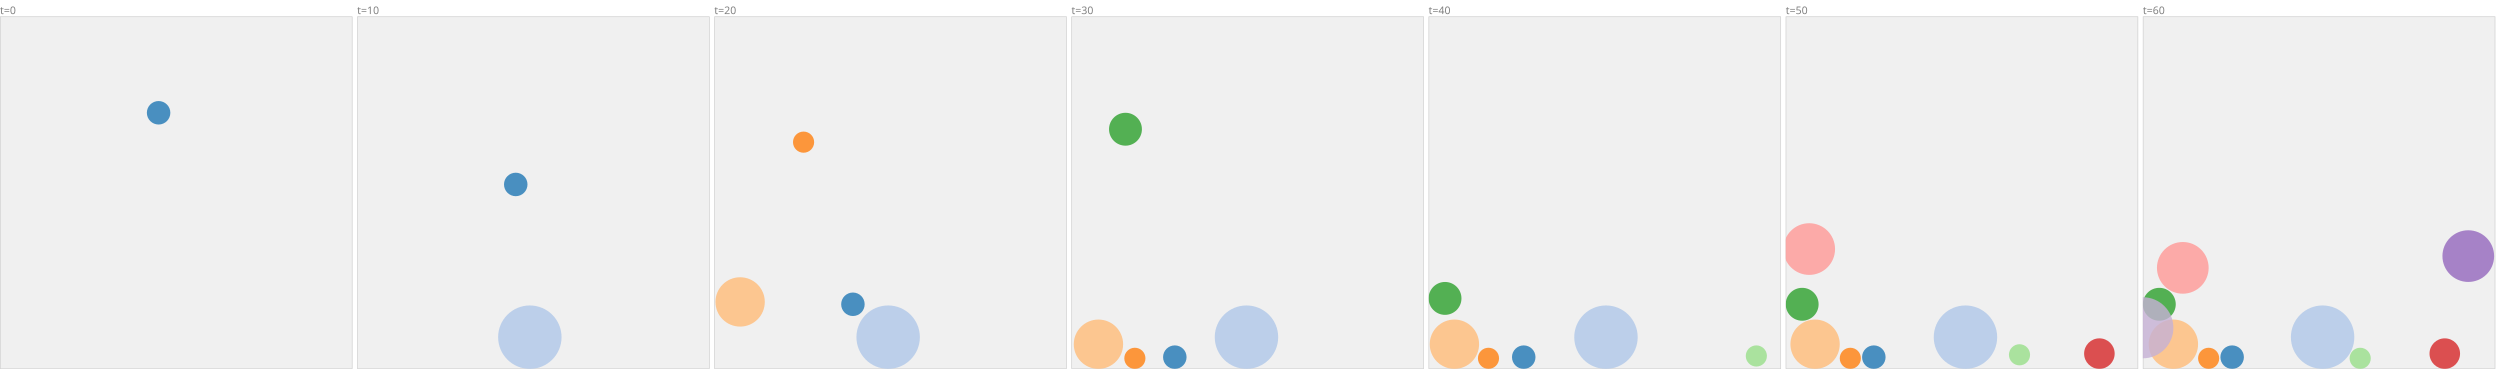
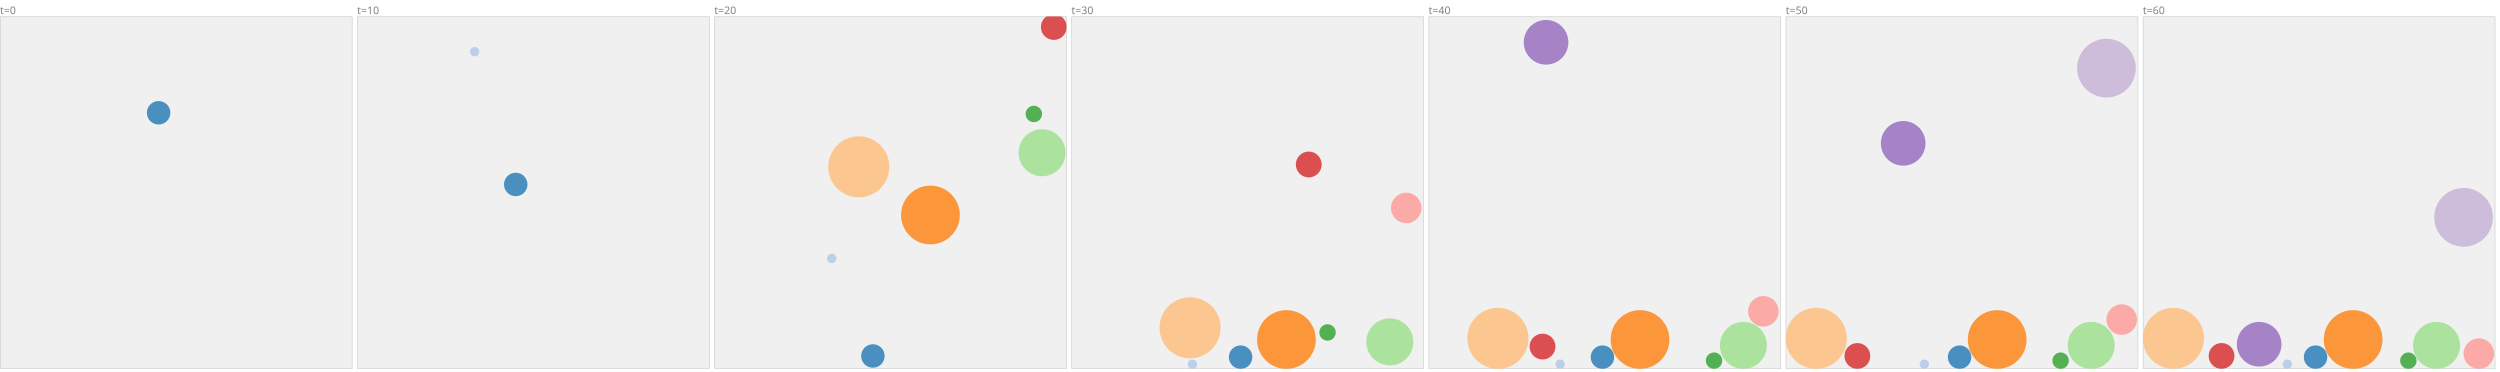
<svg xmlns="http://www.w3.org/2000/svg" width="2128" height="316">
  <text x="0" y="12" font-size="9" font-family="sans-serif" fill="gray">t=0</text>
  <g transform="translate(0, 14)">
    <svg width="300" height="300" viewBox="0 0 300 300">
      <rect width="300" height="300" fill="#f0f0f0" stroke="#ccc" />
      <circle cx="135" cy="82" r="10" fill="rgb(31,119,180)" opacity="0.8" />
    </svg>
  </g>
  <text x="304" y="12" font-size="9" font-family="sans-serif" fill="gray">t=10</text>
  <g transform="translate(304, 14)">
    <svg width="300" height="300" viewBox="0 0 300 300">
      <rect width="300" height="300" fill="#f0f0f0" stroke="#ccc" />
      <circle cx="135" cy="143" r="10" fill="rgb(31,119,180)" opacity="0.8" />
-       <circle cx="147" cy="273" r="27" fill="rgb(175,199,232)" opacity="0.8" />
+       <circle cx="100" cy="30" r="4" fill="rgb(175,199,232)" opacity="0.8" />
    </svg>
  </g>
  <text x="608" y="12" font-size="9" font-family="sans-serif" fill="gray">t=20</text>
  <g transform="translate(608, 14)">
    <svg width="300" height="300" viewBox="0 0 300 300">
      <rect width="300" height="300" fill="#f0f0f0" stroke="#ccc" />
-       <circle cx="118" cy="245" r="10" fill="rgb(31,119,180)" opacity="0.8" />
-       <circle cx="148" cy="273" r="27" fill="rgb(175,199,232)" opacity="0.8" />
-       <circle cx="76" cy="107" r="9" fill="rgb(255,127,14)" opacity="0.8" />
-       <circle cx="22" cy="243" r="21" fill="rgb(255,187,120)" opacity="0.8" />
+       <circle cx="135" cy="289" r="10" fill="rgb(31,119,180)" opacity="0.8" />
+       <circle cx="100" cy="206" r="4" fill="rgb(175,199,232)" opacity="0.8" />
+       <circle cx="184" cy="169" r="25" fill="rgb(255,127,14)" opacity="0.8" />
+       <circle cx="123" cy="128" r="26" fill="rgb(255,187,120)" opacity="0.8" />
+       <circle cx="272" cy="83" r="7" fill="rgb(44,160,44)" opacity="0.8" />
+       <circle cx="279" cy="116" r="20" fill="rgb(152,223,138)" opacity="0.8" />
+       <circle cx="289" cy="9" r="11" fill="rgb(214,39,40)" opacity="0.8" />
    </svg>
  </g>
  <text x="912" y="12" font-size="9" font-family="sans-serif" fill="gray">t=30</text>
  <g transform="translate(912, 14)">
    <svg width="300" height="300" viewBox="0 0 300 300">
      <rect width="300" height="300" fill="#f0f0f0" stroke="#ccc" />
-       <circle cx="88" cy="290" r="10" fill="rgb(31,119,180)" opacity="0.8" />
-       <circle cx="149" cy="273" r="27" fill="rgb(175,199,232)" opacity="0.8" />
-       <circle cx="54" cy="291" r="9" fill="rgb(255,127,14)" opacity="0.8" />
-       <circle cx="23" cy="279" r="21" fill="rgb(255,187,120)" opacity="0.8" />
-       <circle cx="46" cy="96" r="14" fill="rgb(44,160,44)" opacity="0.8" />
+       <circle cx="144" cy="290" r="10" fill="rgb(31,119,180)" opacity="0.8" />
+       <circle cx="103" cy="296" r="4" fill="rgb(175,199,232)" opacity="0.8" />
+       <circle cx="183" cy="275" r="25" fill="rgb(255,127,14)" opacity="0.8" />
+       <circle cx="101" cy="265" r="26" fill="rgb(255,187,120)" opacity="0.8" />
+       <circle cx="218" cy="269" r="7" fill="rgb(44,160,44)" opacity="0.8" />
+       <circle cx="271" cy="277" r="20" fill="rgb(152,223,138)" opacity="0.8" />
+       <circle cx="202" cy="126" r="11" fill="rgb(214,39,40)" opacity="0.8" />
+       <circle cx="285" cy="163" r="13" fill="rgb(255,152,150)" opacity="0.8" />
    </svg>
  </g>
  <text x="1216" y="12" font-size="9" font-family="sans-serif" fill="gray">t=40</text>
  <g transform="translate(1216, 14)">
    <svg width="300" height="300" viewBox="0 0 300 300">
      <rect width="300" height="300" fill="#f0f0f0" stroke="#ccc" />
-       <circle cx="81" cy="290" r="10" fill="rgb(31,119,180)" opacity="0.8" />
-       <circle cx="151" cy="273" r="27" fill="rgb(175,199,232)" opacity="0.8" />
-       <circle cx="51" cy="291" r="9" fill="rgb(255,127,14)" opacity="0.8" />
-       <circle cx="22" cy="279" r="21" fill="rgb(255,187,120)" opacity="0.8" />
-       <circle cx="14" cy="240" r="14" fill="rgb(44,160,44)" opacity="0.8" />
-       <circle cx="279" cy="289" r="9" fill="rgb(152,223,138)" opacity="0.8" />
+       <circle cx="148" cy="290" r="10" fill="rgb(31,119,180)" opacity="0.8" />
+       <circle cx="112" cy="296" r="4" fill="rgb(175,199,232)" opacity="0.8" />
+       <circle cx="180" cy="275" r="25" fill="rgb(255,127,14)" opacity="0.8" />
+       <circle cx="59" cy="274" r="26" fill="rgb(255,187,120)" opacity="0.8" />
+       <circle cx="243" cy="293" r="7" fill="rgb(44,160,44)" opacity="0.8" />
+       <circle cx="268" cy="280" r="20" fill="rgb(152,223,138)" opacity="0.8" />
+       <circle cx="97" cy="281" r="11" fill="rgb(214,39,40)" opacity="0.8" />
+       <circle cx="285" cy="251" r="13" fill="rgb(255,152,150)" opacity="0.8" />
+       <circle cx="100" cy="22" r="19" fill="rgb(148,103,189)" opacity="0.8" />
    </svg>
  </g>
  <text x="1520" y="12" font-size="9" font-family="sans-serif" fill="gray">t=50</text>
  <g transform="translate(1520, 14)">
    <svg width="300" height="300" viewBox="0 0 300 300">
      <rect width="300" height="300" fill="#f0f0f0" stroke="#ccc" />
-       <circle cx="75" cy="290" r="10" fill="rgb(31,119,180)" opacity="0.8" />
-       <circle cx="153" cy="273" r="27" fill="rgb(175,199,232)" opacity="0.8" />
-       <circle cx="55" cy="291" r="9" fill="rgb(255,127,14)" opacity="0.8" />
-       <circle cx="25" cy="279" r="21" fill="rgb(255,187,120)" opacity="0.8" />
-       <circle cx="14" cy="245" r="14" fill="rgb(44,160,44)" opacity="0.8" />
-       <circle cx="199" cy="288" r="9" fill="rgb(152,223,138)" opacity="0.8" />
-       <circle cx="267" cy="287" r="13" fill="rgb(214,39,40)" opacity="0.8" />
-       <circle cx="20" cy="198" r="22" fill="rgb(255,152,150)" opacity="0.8" />
+       <circle cx="148" cy="290" r="10" fill="rgb(31,119,180)" opacity="0.8" />
+       <circle cx="118" cy="296" r="4" fill="rgb(175,199,232)" opacity="0.8" />
+       <circle cx="180" cy="275" r="25" fill="rgb(255,127,14)" opacity="0.8" />
+       <circle cx="26" cy="274" r="26" fill="rgb(255,187,120)" opacity="0.8" />
+       <circle cx="234" cy="293" r="7" fill="rgb(44,160,44)" opacity="0.8" />
+       <circle cx="260" cy="280" r="20" fill="rgb(152,223,138)" opacity="0.8" />
+       <circle cx="61" cy="289" r="11" fill="rgb(214,39,40)" opacity="0.8" />
+       <circle cx="286" cy="258" r="13" fill="rgb(255,152,150)" opacity="0.8" />
+       <circle cx="100" cy="108" r="19" fill="rgb(148,103,189)" opacity="0.8" />
+       <circle cx="273" cy="44" r="25" fill="rgb(197,176,213)" opacity="0.8" />
    </svg>
  </g>
  <text x="1824" y="12" font-size="9" font-family="sans-serif" fill="gray">t=60</text>
  <g transform="translate(1824, 14)">
    <svg width="300" height="300" viewBox="0 0 300 300">
      <rect width="300" height="300" fill="#f0f0f0" stroke="#ccc" />
-       <circle cx="76" cy="290" r="10" fill="rgb(31,119,180)" opacity="0.8" />
-       <circle cx="153" cy="273" r="27" fill="rgb(175,199,232)" opacity="0.8" />
-       <circle cx="56" cy="291" r="9" fill="rgb(255,127,14)" opacity="0.8" />
-       <circle cx="26" cy="279" r="21" fill="rgb(255,187,120)" opacity="0.8" />
-       <circle cx="14" cy="245" r="14" fill="rgb(44,160,44)" opacity="0.8" />
-       <circle cx="185" cy="291" r="9" fill="rgb(152,223,138)" opacity="0.8" />
-       <circle cx="257" cy="287" r="13" fill="rgb(214,39,40)" opacity="0.8" />
-       <circle cx="34" cy="214" r="22" fill="rgb(255,152,150)" opacity="0.8" />
-       <circle cx="277" cy="204" r="22" fill="rgb(148,103,189)" opacity="0.8" />
-       <circle cx="0" cy="265" r="26" fill="rgb(197,176,213)" opacity="0.8" />
+       <circle cx="147" cy="290" r="10" fill="rgb(31,119,180)" opacity="0.8" />
+       <circle cx="123" cy="296" r="4" fill="rgb(175,199,232)" opacity="0.8" />
+       <circle cx="179" cy="275" r="25" fill="rgb(255,127,14)" opacity="0.8" />
+       <circle cx="26" cy="274" r="26" fill="rgb(255,187,120)" opacity="0.8" />
+       <circle cx="226" cy="293" r="7" fill="rgb(44,160,44)" opacity="0.8" />
+       <circle cx="250" cy="280" r="20" fill="rgb(152,223,138)" opacity="0.8" />
+       <circle cx="67" cy="289" r="11" fill="rgb(214,39,40)" opacity="0.8" />
+       <circle cx="286" cy="287" r="13" fill="rgb(255,152,150)" opacity="0.8" />
+       <circle cx="99" cy="279" r="19" fill="rgb(148,103,189)" opacity="0.8" />
+       <circle cx="273" cy="171" r="25" fill="rgb(197,176,213)" opacity="0.8" />
    </svg>
  </g>
</svg>
